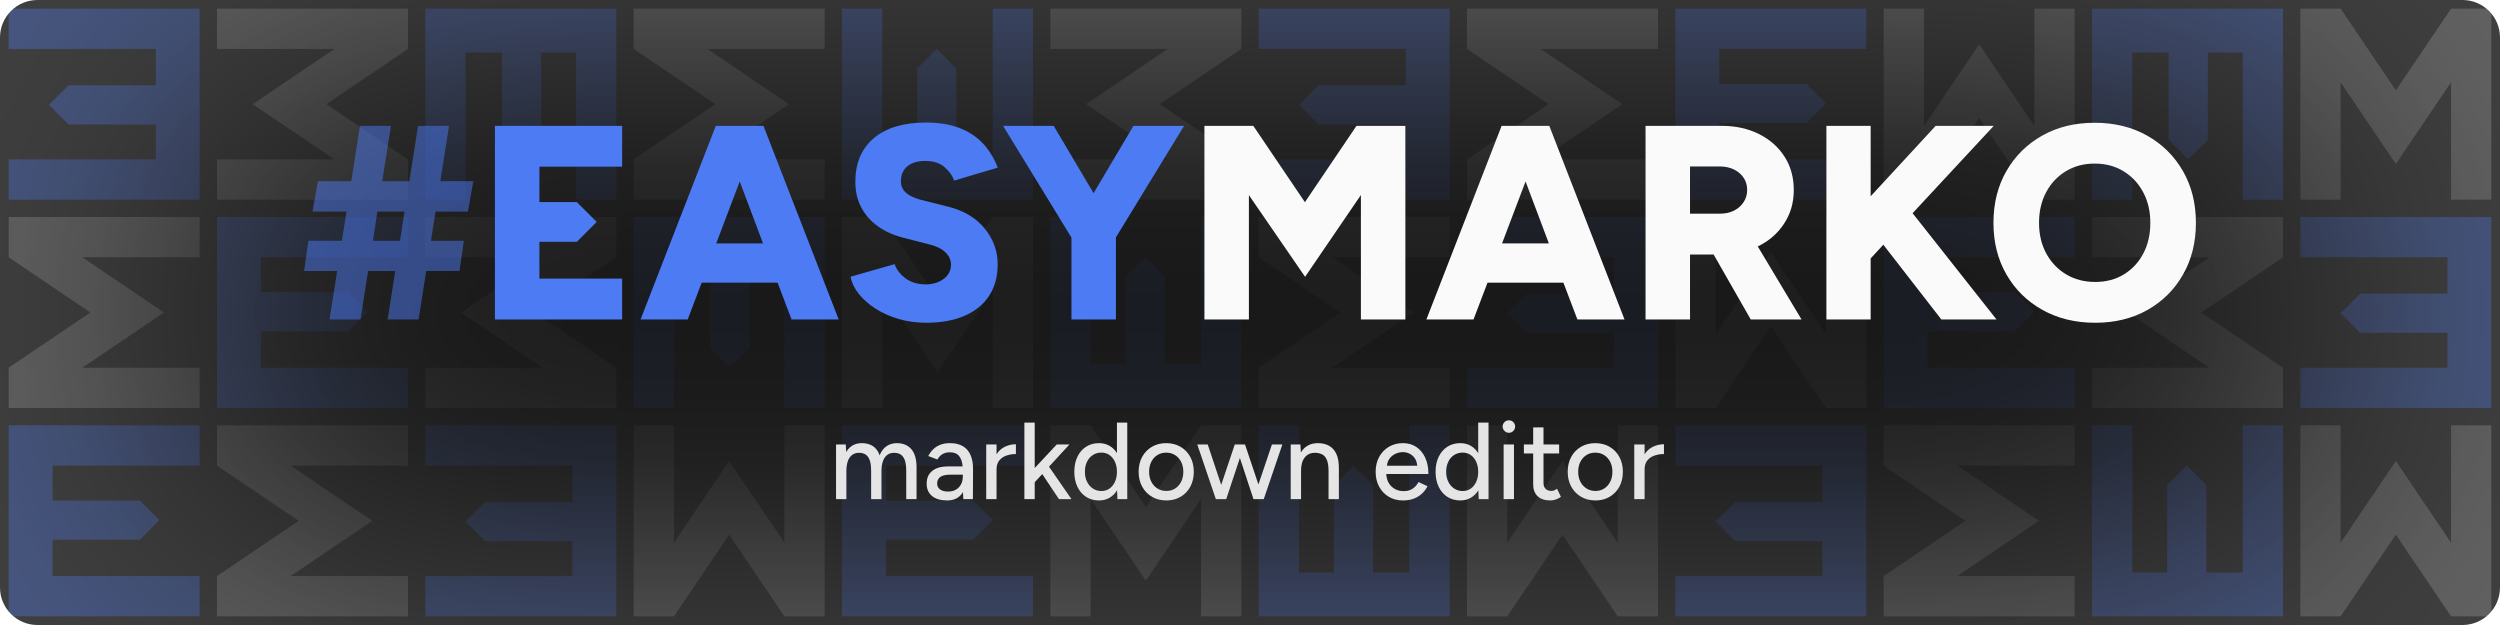
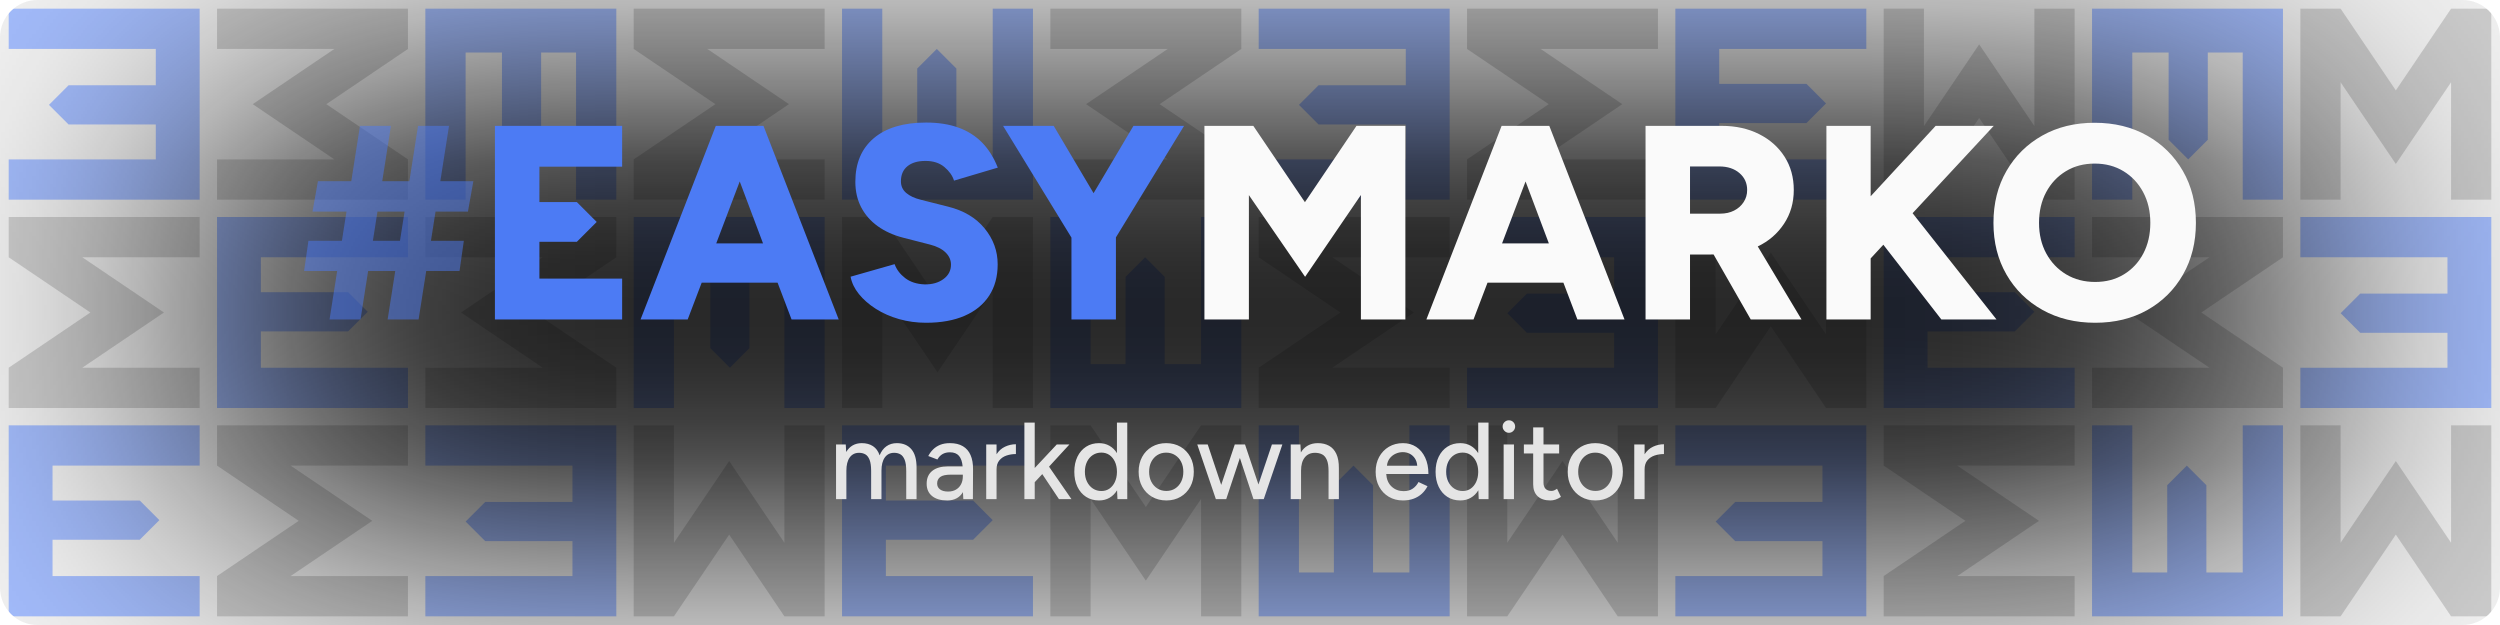
<svg xmlns="http://www.w3.org/2000/svg" viewBox="0 0 1600 400">
  <clipPath id="rounded">
    <rect width="1600" height="400" rx="24" />
  </clipPath>
  <g clip-path="url(#rounded)">
    <filter id="soften" x="-50%" y="-100%" width="200%" height="300%">
      <feGaussianBlur stdDeviation="110" />
    </filter>
-     <g opacity="0.75">
-       <rect width="1600" height="400" fill="#000" />
-       <g opacity="0.35">
-         <defs>
-           <path id="e" fill="#1f5dff" d="M-350-350H350v147.6H-189.2V-74.4H130.6L202.4 -2.6L130.6 69.2H-189.2V202.4H350v147.6H-350z" />
-           <path id="m" fill="#888" d="M-350 350V-350h147.6L0 -50.6L202.4 -350H350V350H202.4V-80.2L0 219.2L-202.4 -80.2V350z" />
-         </defs>
-         <use href="#e" transform="translate(66.66667 66.66667) rotate(180) scale(0.1746)" />
-         <use href="#m" transform="translate(200 66.66667) rotate(90) scale(0.1746)" />
-         <use href="#e" transform="translate(333.3333 66.66667) rotate(90) scale(0.1746)" />
-         <use href="#m" transform="translate(466.6667 66.66667) rotate(270) scale(0.1746)" />
-         <use href="#e" transform="translate(600 66.66667) rotate(270) scale(0.1746)" />
-         <use href="#m" transform="translate(733.3333 66.66667) rotate(90) scale(0.1746)" />
-         <use href="#e" transform="translate(866.6667 66.66667) rotate(180) scale(0.1746)" />
-         <use href="#m" transform="translate(1000 66.66667) rotate(270) scale(0.1746)" />
-         <use href="#e" transform="translate(1133.333 66.66667) scale(0.1746)" />
-         <use href="#m" transform="translate(1266.667 66.66667) rotate(180) scale(0.1746)" />
-         <use href="#e" transform="translate(1400 66.66667) rotate(90) scale(0.1746)" />
-         <use href="#m" transform="translate(1533.333 66.66667) scale(0.1746)" />
-         <use href="#m" transform="translate(66.66667 200) rotate(270) scale(0.1746)" />
-         <use href="#e" transform="translate(200 200) scale(0.1746)" />
-         <use href="#m" transform="translate(333.3333 200) rotate(90) scale(0.1746)" />
-         <use href="#e" transform="translate(466.6667 200) rotate(90) scale(0.1746)" />
-         <use href="#m" transform="translate(600 200) scale(0.1746)" />
-         <use href="#e" transform="translate(733.3333 200) rotate(270) scale(0.1746)" />
-         <use href="#m" transform="translate(866.6667 200) rotate(270) scale(0.1746)" />
-         <use href="#e" transform="translate(1000 200) rotate(180) scale(0.1746)" />
-         <use href="#m" transform="translate(1133.333 200) rotate(180) scale(0.1746)" />
-         <use href="#e" transform="translate(1266.667 200) scale(0.1746)" />
-         <use href="#m" transform="translate(1400 200) rotate(90) scale(0.1746)" />
-         <use href="#e" transform="translate(1533.333 200) rotate(180) scale(0.1746)" />
-         <use href="#e" transform="translate(66.66667 333.3333) scale(0.1746)" />
-         <use href="#m" transform="translate(200 333.3333) rotate(270) scale(0.1746)" />
-         <use href="#e" transform="translate(333.3333 333.3333) rotate(180) scale(0.1746)" />
-         <use href="#m" transform="translate(466.6667 333.3333) rotate(180) scale(0.1746)" />
-         <use href="#e" transform="translate(600 333.3333) scale(0.1746)" />
-         <use href="#m" transform="translate(733.3333 333.3333) scale(0.1746)" />
-         <use href="#e" transform="translate(866.6667 333.3333) rotate(270) scale(0.1746)" />
-         <use href="#m" transform="translate(1000 333.3333) rotate(180) scale(0.1746)" />
-         <use href="#e" transform="translate(1133.333 333.3333) rotate(180) scale(0.1746)" />
-         <use href="#m" transform="translate(1266.667 333.3333) rotate(270) scale(0.1746)" />
-         <use href="#e" transform="translate(1400 333.3333) rotate(270) scale(0.1746)" />
-         <use href="#m" transform="translate(1533.333 333.3333) rotate(180) scale(0.1746)" />
+     <g opacity="0.4">
+       <g opacity="0.1">
+         <rect width="1600" height="400" fill="#000" />
      </g>
-       <rect x="140" y="40" width="1320" height="320" fill="#000" fill-opacity="0.7" filter="url(#soften)" />
+       <defs>
+         <path id="e" fill="#1f5dff" d="M-350-350H350v147.6H-189.2V-74.4H130.6L202.4 -2.6L130.6 69.2H-189.2V202.4H350v147.6H-350z" />
+         <path id="m" fill="#888" d="M-350 350V-350h147.6L0 -50.6L202.4 -350H350V350H202.4V-80.2L0 219.2L-202.4 -80.2V350z" />
+       </defs>
+       <use href="#e" transform="translate(66.66667 66.66667) rotate(180) scale(0.1746)" />
+       <use href="#m" transform="translate(200 66.66667) rotate(90) scale(0.1746)" />
+       <use href="#e" transform="translate(333.3333 66.66667) rotate(90) scale(0.1746)" />
+       <use href="#m" transform="translate(466.6667 66.66667) rotate(270) scale(0.1746)" />
+       <use href="#e" transform="translate(600 66.66667) rotate(270) scale(0.1746)" />
+       <use href="#m" transform="translate(733.3333 66.66667) rotate(90) scale(0.1746)" />
+       <use href="#e" transform="translate(866.6667 66.66667) rotate(180) scale(0.1746)" />
+       <use href="#m" transform="translate(1000 66.66667) rotate(270) scale(0.1746)" />
+       <use href="#e" transform="translate(1133.333 66.66667) scale(0.1746)" />
+       <use href="#m" transform="translate(1266.667 66.66667) rotate(180) scale(0.1746)" />
+       <use href="#e" transform="translate(1400 66.66667) rotate(90) scale(0.1746)" />
+       <use href="#m" transform="translate(1533.333 66.66667) scale(0.1746)" />
+       <use href="#m" transform="translate(66.66667 200) rotate(270) scale(0.1746)" />
+       <use href="#e" transform="translate(200 200) scale(0.1746)" />
+       <use href="#m" transform="translate(333.3333 200) rotate(90) scale(0.1746)" />
+       <use href="#e" transform="translate(466.6667 200) rotate(90) scale(0.1746)" />
+       <use href="#m" transform="translate(600 200) scale(0.1746)" />
+       <use href="#e" transform="translate(733.3333 200) rotate(270) scale(0.1746)" />
+       <use href="#m" transform="translate(866.6667 200) rotate(270) scale(0.1746)" />
+       <use href="#e" transform="translate(1000 200) rotate(180) scale(0.1746)" />
+       <use href="#m" transform="translate(1133.333 200) rotate(180) scale(0.1746)" />
+       <use href="#e" transform="translate(1266.667 200) scale(0.1746)" />
+       <use href="#m" transform="translate(1400 200) rotate(90) scale(0.1746)" />
+       <use href="#e" transform="translate(1533.333 200) rotate(180) scale(0.1746)" />
+       <use href="#e" transform="translate(66.66667 333.3333) scale(0.1746)" />
+       <use href="#m" transform="translate(200 333.3333) rotate(270) scale(0.1746)" />
+       <use href="#e" transform="translate(333.3333 333.3333) rotate(180) scale(0.1746)" />
+       <use href="#m" transform="translate(466.6667 333.3333) rotate(180) scale(0.1746)" />
+       <use href="#e" transform="translate(600 333.3333) scale(0.1746)" />
+       <use href="#m" transform="translate(733.3333 333.3333) scale(0.1746)" />
+       <use href="#e" transform="translate(866.6667 333.3333) rotate(270) scale(0.1746)" />
+       <use href="#m" transform="translate(1000 333.3333) rotate(180) scale(0.1746)" />
+       <use href="#e" transform="translate(1133.333 333.3333) rotate(180) scale(0.1746)" />
+       <use href="#m" transform="translate(1266.667 333.3333) rotate(270) scale(0.1746)" />
+       <use href="#e" transform="translate(1400 333.3333) rotate(270) scale(0.1746)" />
+       <use href="#m" transform="translate(1533.333 333.3333) rotate(180) scale(0.1746)" />
    </g>
-     <rect x="140" y="40" width="1320" height="320" fill="#000" fill-opacity="0.7" filter="url(#soften)" />
+     <rect x="140" y="40" width="1320" height="320" fill="#000" fill-opacity="0.95" filter="url(#soften)" />
    <path fill="#4c7bf4" fill-opacity="0.5" d="M248.08 204.45L267.55 80.55L287.37 80.55L267.9 204.45L248.08 204.45ZM194.62 173.44L197.39 154.11L296.86 154.11L294.1 173.44L194.62 173.44ZM210.91 204.45L230.38 80.55L250.2 80.55L230.73 204.45L210.91 204.45ZM200.01 135.42L203.47 115.95L302.95 115.95L299.48 135.42L200.01 135.42Z" />
    <path fill="#4c7bf4" d="M316.75 204.45L316.75 80.55L398.17 80.55L398.17 106.68L345.22 106.68L345.22 129.33L369.18 129.33L381.89 142.04L369.18 154.75L345.22 154.75L345.22 178.32L398.17 178.32L398.17 204.45ZM409.96 204.45L458.11 80.55L488.62 80.55L536.77 204.45L506.6 204.45L497.65 180.91L449.08 180.91L440.12 204.45L409.96 204.45ZM458.39 155.77L488.34 155.77L473.43 116.13L458.39 155.77ZM592.66 206.57Q583.64 206.57 575.4 204.22Q567.17 201.87 560.59 197.69Q554.01 193.51 549.74 188.24Q545.47 182.96 544.38 177.09L572.55 169.05Q574.43 174.25 579.32 177.99Q584.2 181.72 591.71 182.01Q598.93 182.15 603.78 178.63Q608.63 175.1 608.63 169.37Q608.63 164.98 605.19 161.6Q601.76 158.22 595.28 156.55L577.9 152.09Q568.63 149.69 561.78 144.78Q554.93 139.88 551.17 132.69Q547.42 125.51 547.42 116.34Q547.42 98.43 559.24 88.43Q571.07 78.43 592.7 78.43Q604.49 78.43 613.41 81.67Q622.33 84.9 628.58 91.29Q634.82 97.68 638.58 107.28L610.57 115.6Q609.09 110.82 604.43 106.91Q599.78 102.99 592.34 102.99Q584.91 102.99 580.75 106.39Q576.59 109.79 576.59 116.06Q576.59 120.55 579.92 123.44Q583.25 126.32 589.16 127.81L606.68 132.23Q621.76 135.95 630.13 146.16Q638.51 156.38 638.51 169.19Q638.51 180.84 633.09 189.21Q627.67 197.58 617.41 202.08Q607.14 206.57 592.66 206.57ZM685.73 204.45L685.73 152.06L641.97 80.55L674.37 80.55L699.89 123.63L725.41 80.55L757.8 80.55L714.19 151.92L714.19 204.45L685.73 204.45Z" />
    <path fill="#fafafa" d="M770.83 204.45L770.83 80.55L802.12 80.55L835.15 129.4L868.15 80.55L899.44 80.55L899.44 204.45L870.98 204.45L870.98 124.8L835.26 177.16L799.29 124.87L799.29 204.45L770.83 204.45ZM912.89 204.45L961.03 80.55L991.55 80.55L1039.69 204.45L1009.53 204.45L1000.58 180.91L952.01 180.91L943.05 204.45L912.89 204.45ZM961.32 155.77L991.27 155.77L976.36 116.13L961.32 155.77ZM1053.15 204.45L1053.15 80.55L1101.82 80.55Q1115.34 80.55 1125.79 85.81Q1136.23 91.06 1142.12 100.29Q1148.02 109.51 1148.02 121.58Q1148.02 133.79 1141.75 143.24Q1135.49 152.7 1124.97 157.72L1152.97 204.45L1120.48 204.45L1096.69 162.85Q1095.59 162.89 1094.49 162.89Q1093.4 162.89 1092.3 162.89L1081.61 162.89L1081.61 204.45L1053.15 204.45ZM1081.61 136.73L1101.01 136.73Q1105.96 136.73 1109.8 134.78Q1113.64 132.84 1115.91 129.38Q1118.18 125.93 1118.18 121.58Q1118.18 114.99 1113.24 110.76Q1108.3 106.53 1100.4 106.53L1081.61 106.53L1081.61 136.73ZM1168.9 204.45L1168.9 80.55L1197.22 80.55L1197.22 125.61L1238.82 80.55L1275.99 80.55L1224.06 136.45L1277.76 204.45L1242.46 204.45L1205.33 156.62L1197.22 165.4L1197.22 204.45L1168.9 204.45ZM1340.91 206.57Q1321.89 206.57 1307.19 198.36Q1292.48 190.15 1284.15 175.73Q1275.81 161.31 1275.81 142.66Q1275.81 123.84 1284.13 109.42Q1292.45 94.99 1307.02 86.78Q1321.58 78.57 1340.59 78.57Q1359.59 78.57 1374.18 86.8Q1388.77 95.03 1397.07 109.45Q1405.38 123.88 1405.38 142.64Q1405.38 161.29 1397.14 175.72Q1388.91 190.15 1374.4 198.36Q1359.88 206.57 1340.91 206.57ZM1340.95 180.45Q1351.34 180.45 1359.29 175.6Q1367.25 170.75 1371.73 162.23Q1376.21 153.71 1376.21 142.63Q1376.21 131.56 1371.62 123Q1367.04 114.44 1359.04 109.57Q1351.05 104.69 1340.57 104.69Q1330.22 104.69 1322.18 109.56Q1314.14 114.42 1309.56 122.97Q1304.98 131.52 1304.98 142.62Q1304.98 153.72 1309.62 162.24Q1314.26 170.75 1322.34 175.6Q1330.43 180.45 1340.95 180.45Z" />
    <path fill="#e5e5e5" d="M535.07 319.45L535.07 284.45L541.28 284.45L541.57 289.27Q543.2 286.5 545.72 285.05Q548.25 283.61 551.54 283.61Q555.73 283.61 558.68 285.52Q561.63 287.44 562.96 291.41Q564.49 287.63 567.3 285.62Q570.12 283.61 574 283.61Q579.94 283.61 583.29 287.51Q586.65 291.41 586.6 299.43L586.6 319.45L579.99 319.45L579.99 301.53Q579.99 296.8 578.99 294.29Q577.98 291.77 576.28 290.79Q574.58 289.82 572.35 289.8Q568.45 289.76 566.29 292.76Q564.14 295.76 564.14 301.28L564.14 319.45L557.53 319.45L557.53 301.53Q557.53 296.8 556.53 294.29Q555.52 291.77 553.82 290.79Q552.12 289.82 549.9 289.8Q545.99 289.76 543.83 292.76Q541.68 295.76 541.68 301.28L541.68 319.45L535.07 319.45ZM606.22 320.29Q599.99 320.29 596.53 317.47Q593.06 314.65 593.06 309.58Q593.06 304.2 596.66 301.35Q600.26 298.49 606.72 298.49L616.08 298.49Q615.7 294.03 613.75 291.75Q611.81 289.47 607.96 289.47Q605.24 289.47 603.26 290.59Q601.27 291.72 599.94 294.08L594.08 291.86Q595.32 289.48 597.19 287.62Q599.06 285.76 601.72 284.68Q604.39 283.61 607.96 283.61Q612.95 283.61 616.24 285.57Q619.54 287.52 621.16 291.25Q622.79 294.98 622.75 300.39L622.65 319.45L616.53 319.45L616.28 314.95Q614.8 317.51 612.26 318.9Q609.72 320.29 606.22 320.29ZM606.81 314.6Q609.63 314.6 611.76 313.39Q613.89 312.17 615.05 309.98Q616.21 307.79 616.21 304.87L616.21 303.78L608.55 303.78Q603.75 303.78 601.76 305.27Q599.77 306.76 599.77 309.45Q599.77 311.86 601.63 313.23Q603.48 314.6 606.81 314.6ZM631.18 319.45L631.18 284.45L637.79 284.45L637.79 290.73Q639.88 287.44 643.23 285.88Q646.58 284.31 650.18 284.31L650.18 290.59Q647.04 290.59 644.2 291.53Q641.37 292.48 639.58 294.64Q637.79 296.8 637.79 300.43L637.79 319.45L631.18 319.45ZM655.61 319.45L655.61 270.45L662.22 270.45L662.22 299.52L676.33 284.45L684.44 284.45L671.37 298.67L685.74 319.45L677.74 319.45L667.06 303.43L662.22 308.61L662.22 319.45L655.61 319.45ZM703.38 320.29Q698.66 320.29 695.1 318Q691.54 315.7 689.55 311.55Q687.56 307.39 687.56 301.95Q687.56 296.44 689.55 292.32Q691.54 288.2 695.1 285.9Q698.66 283.61 703.38 283.61Q707.11 283.61 710.05 285.3Q713 287 714.84 290.02L714.84 270.45L721.45 270.45L721.45 319.45L715.17 319.45L714.92 313.78Q713.08 316.84 710.11 318.57Q707.15 320.29 703.38 320.29ZM704.94 314.26Q707.8 314.26 710.01 312.74Q712.22 311.21 713.5 308.5Q714.78 305.78 714.84 302.32L714.84 301.63Q714.78 298.12 713.5 295.41Q712.22 292.71 710 291.18Q707.78 289.66 704.87 289.66Q701.8 289.66 699.41 291.22Q697.02 292.79 695.67 295.56Q694.33 298.34 694.33 301.95Q694.33 305.56 695.71 308.34Q697.09 311.11 699.48 312.69Q701.87 314.26 704.94 314.26ZM746.49 320.29Q741.29 320.29 737.28 317.94Q733.27 315.6 731 311.47Q728.72 307.34 728.72 301.95Q728.72 296.56 730.96 292.43Q733.2 288.3 737.21 285.95Q741.21 283.61 746.34 283.61Q751.54 283.61 755.55 285.95Q759.55 288.3 761.79 292.43Q764.03 296.56 764.03 301.95Q764.03 307.34 761.8 311.47Q759.56 315.6 755.59 317.94Q751.61 320.29 746.49 320.29ZM746.48 314.21Q749.68 314.21 752.11 312.64Q754.54 311.07 755.93 308.32Q757.33 305.56 757.33 301.95Q757.33 298.34 755.93 295.58Q754.54 292.83 752.05 291.26Q749.55 289.69 746.35 289.69Q743.15 289.69 740.68 291.26Q738.22 292.83 736.82 295.58Q735.43 298.33 735.43 301.95Q735.43 305.56 736.85 308.31Q738.27 311.06 740.77 312.64Q743.27 314.21 746.48 314.21ZM778.15 319.45L766.25 284.45L772.94 284.45L781.57 310.33L790.26 284.45L796.81 284.45L805.4 310.07L814.03 284.45L820.72 284.45L808.8 319.45L802.22 319.45L793.53 293.1L784.78 319.45L778.15 319.45ZM826.06 319.45L826.06 284.45L832.27 284.45L832.56 289.57Q834.29 286.67 837.04 285.14Q839.79 283.61 843.43 283.61Q847.55 283.61 850.57 285.28Q853.6 286.94 855.26 290.49Q856.93 294.04 856.88 299.78L856.88 319.45L850.27 319.45L850.27 301.53Q850.27 296.8 849.16 294.29Q848.06 291.77 846.14 290.79Q844.21 289.82 841.73 289.8Q837.43 289.76 835.05 292.76Q832.67 295.76 832.67 301.28L832.67 319.45L826.06 319.45ZM897.87 320.29Q892.76 320.29 888.82 317.94Q884.89 315.6 882.65 311.47Q880.41 307.34 880.41 301.95Q880.41 296.56 882.66 292.43Q884.92 288.3 888.87 285.95Q892.82 283.61 897.92 283.61Q902.72 283.61 906.39 286.02Q910.05 288.44 912.12 292.88Q914.19 297.31 914.19 303.38L887.18 303.38Q887.53 308.52 890.65 311.43Q893.77 314.33 898.33 314.33Q901.83 314.33 904.18 312.71Q906.53 311.08 907.83 308.5L913.61 311.17Q912.21 313.93 909.98 315.99Q907.74 318.05 904.7 319.17Q901.67 320.29 897.87 320.29ZM887.64 298.09L907.03 298.09Q906.82 295.3 905.52 293.36Q904.22 291.43 902.21 290.4Q900.2 289.37 897.78 289.37Q895.44 289.37 893.19 290.38Q890.95 291.4 889.43 293.35Q887.92 295.3 887.64 298.09ZM934.59 320.29Q929.87 320.29 926.31 318Q922.75 315.7 920.76 311.55Q918.77 307.39 918.77 301.95Q918.77 296.44 920.76 292.32Q922.75 288.2 926.31 285.9Q929.87 283.61 934.59 283.61Q938.32 283.61 941.26 285.3Q944.21 287 946.05 290.02L946.05 270.45L952.66 270.45L952.66 319.45L946.38 319.45L946.13 313.78Q944.29 316.84 941.32 318.57Q938.36 320.29 934.59 320.29ZM936.15 314.26Q939.01 314.26 941.22 312.74Q943.43 311.21 944.71 308.5Q945.99 305.78 946.05 302.32L946.05 301.63Q945.99 298.12 944.71 295.41Q943.43 292.71 941.21 291.18Q938.99 289.66 936.08 289.66Q933.01 289.66 930.62 291.22Q928.23 292.79 926.88 295.56Q925.54 298.34 925.54 301.95Q925.54 305.56 926.92 308.34Q928.3 311.11 930.69 312.69Q933.08 314.26 936.15 314.26ZM962.33 319.45L962.33 284.45L968.94 284.45L968.94 319.45L962.33 319.45ZM965.69 277Q964.08 277 962.88 275.79Q961.68 274.59 961.68 272.99Q961.68 271.32 962.88 270.15Q964.08 268.99 965.69 268.99Q967.36 268.99 968.52 270.15Q969.69 271.32 969.69 272.99Q969.69 274.59 968.52 275.79Q967.36 277 965.69 277ZM992.24 320.29Q986.93 320.29 984.08 317.58Q981.23 314.88 981.23 309.89L981.23 290.21L975.28 290.21L975.28 284.45L981.23 284.45L981.23 273.53L987.84 273.53L987.84 284.45L997.85 284.45L997.85 290.21L987.84 290.21L987.84 308.9Q987.84 311.46 989.15 312.83Q990.46 314.19 992.89 314.19Q993.65 314.19 994.46 313.92Q995.28 313.64 996.51 312.79L998.99 318Q997.18 319.2 995.54 319.74Q993.89 320.29 992.24 320.29ZM1021.1 320.29Q1015.9 320.29 1011.89 317.94Q1007.88 315.6 1005.61 311.47Q1003.33 307.34 1003.33 301.95Q1003.33 296.56 1005.57 292.43Q1007.81 288.3 1011.82 285.95Q1015.82 283.61 1020.95 283.61Q1026.15 283.61 1030.16 285.95Q1034.16 288.3 1036.4 292.43Q1038.64 296.56 1038.64 301.95Q1038.64 307.34 1036.41 311.47Q1034.17 315.6 1030.2 317.94Q1026.22 320.29 1021.1 320.29ZM1021.09 314.21Q1024.29 314.21 1026.72 312.64Q1029.15 311.07 1030.54 308.32Q1031.94 305.56 1031.94 301.95Q1031.94 298.34 1030.54 295.58Q1029.15 292.83 1026.66 291.26Q1024.16 289.69 1020.96 289.69Q1017.76 289.69 1015.29 291.26Q1012.83 292.83 1011.43 295.58Q1010.04 298.33 1010.04 301.95Q1010.04 305.56 1011.46 308.31Q1012.88 311.06 1015.38 312.64Q1017.88 314.21 1021.09 314.21ZM1045.93 319.45L1045.93 284.45L1052.54 284.45L1052.54 290.73Q1054.63 287.44 1057.98 285.88Q1061.33 284.31 1064.93 284.31L1064.93 290.59Q1061.79 290.59 1058.95 291.53Q1056.12 292.48 1054.33 294.64Q1052.54 296.8 1052.54 300.43L1052.54 319.45L1045.93 319.45Z" />
  </g>
</svg>
